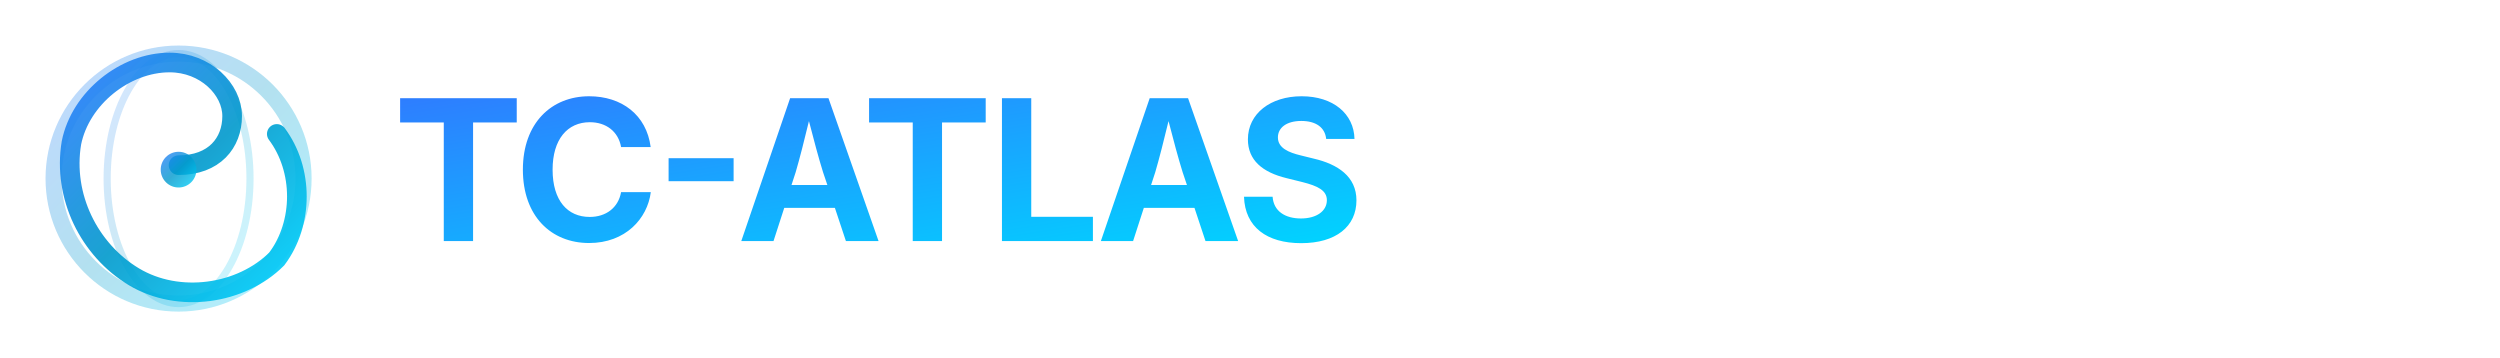
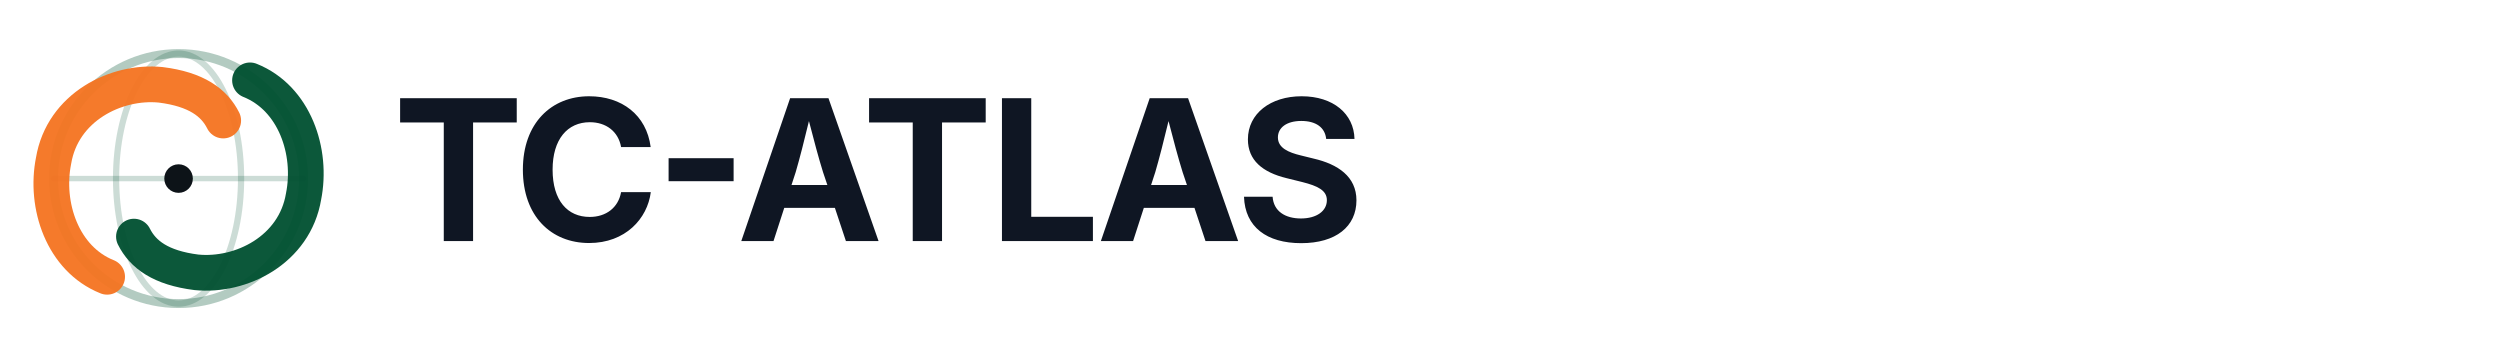
<svg xmlns="http://www.w3.org/2000/svg" viewBox="0 0 280 40" height="40" width="280">
-   <defs>
-     <linearGradient id="logo-grad" x1="0%" y1="0%" x2="100%" y2="100%">
-       <stop offset="0%" stop-color="#2e7dff" />
-       <stop offset="100%" stop-color="#00d4ff" />
-     </linearGradient>
-     <linearGradient id="icon-grad" x1="0%" y1="0%" x2="100%" y2="100%">
-       <stop offset="0%" stop-color="#2e7dff" />
-       <stop offset="50%" stop-color="#0099cc" />
-       <stop offset="100%" stop-color="#00d4ff" />
-     </linearGradient>
-   </defs>
-   <g transform="translate(20, 20)">
-     <circle cx="0" cy="0" r="14" fill="none" stroke="url(#icon-grad)" stroke-width="1.8" opacity="0.3" />
-     <ellipse cx="0" cy="0" rx="8" ry="14" fill="none" stroke="url(#icon-grad)" stroke-width="0.8" opacity="0.2" />
-     <line x1="-14" y1="0" x2="14" y2="0" stroke="url(#icon-grad)" stroke-width="0.6" opacity="0.2" />
-     <path d="M 0,-1.5              C 4,-1.5  6,-4  6,-7              C 6,-10  3,-13  -1,-13              C -6,-13  -11,-9  -12,-4              C -13,2  -10,8  -5,11              C 0,14  7,13  11,9              C 14,5  14,-1  11,-5" fill="none" stroke="url(#icon-grad)" stroke-width="2.2" stroke-linecap="round" opacity="0.9" />
-     <circle cx="0" cy="-1" r="2" fill="url(#icon-grad)" opacity="0.8" />
+   <g transform="translate(20, 20)" fill="none" stroke="#005030" stroke-linecap="round">
+     <circle cx="0" cy="0" r="14" stroke-width="1.0" opacity="0.30" />
+     <ellipse cx="0" cy="0" rx="7" ry="14" stroke-width="0.7" opacity="0.20" />
+     <line x1="-14" y1="0" x2="14" y2="0" stroke-width="0.6" opacity="0.20" />
  </g>
-   <text x="44" y="27" font-family="'DM Sans', -apple-system, BlinkMacSystemFont, 'Segoe UI', sans-serif" font-size="22" font-weight="700" letter-spacing="-0.02em" fill="url(#logo-grad)">TC-ATLAS</text>
+   <g transform="translate(20, 20)" fill="none" stroke-linecap="round" stroke-linejoin="round">
+     <path d="M 8,-11              C 13,-9   15,-3   14,2              C 13,8   7,11    2,10.5              C -2,10  -4,8.5  -5,6.5" stroke="#005030" stroke-width="4" opacity="0.95" />
+     <path d="M -8,11              C -13,9   -15,3   -14,-2              C -13,-8  -7,-11  -2,-10.5              C 2,-10   4,-8.5  5,-6.5" stroke="#F47321" stroke-width="4" opacity="0.95" />
+     <circle cx="0" cy="0" r="1.6" fill="#0d1318" />
+   </g>
+   <text x="44" y="27" font-family="'DM Sans', -apple-system, BlinkMacSystemFont, 'Segoe UI', sans-serif" font-size="22" font-weight="700" letter-spacing="-0.02em" fill="#0f1623">TC-ATLAS</text>
</svg>
